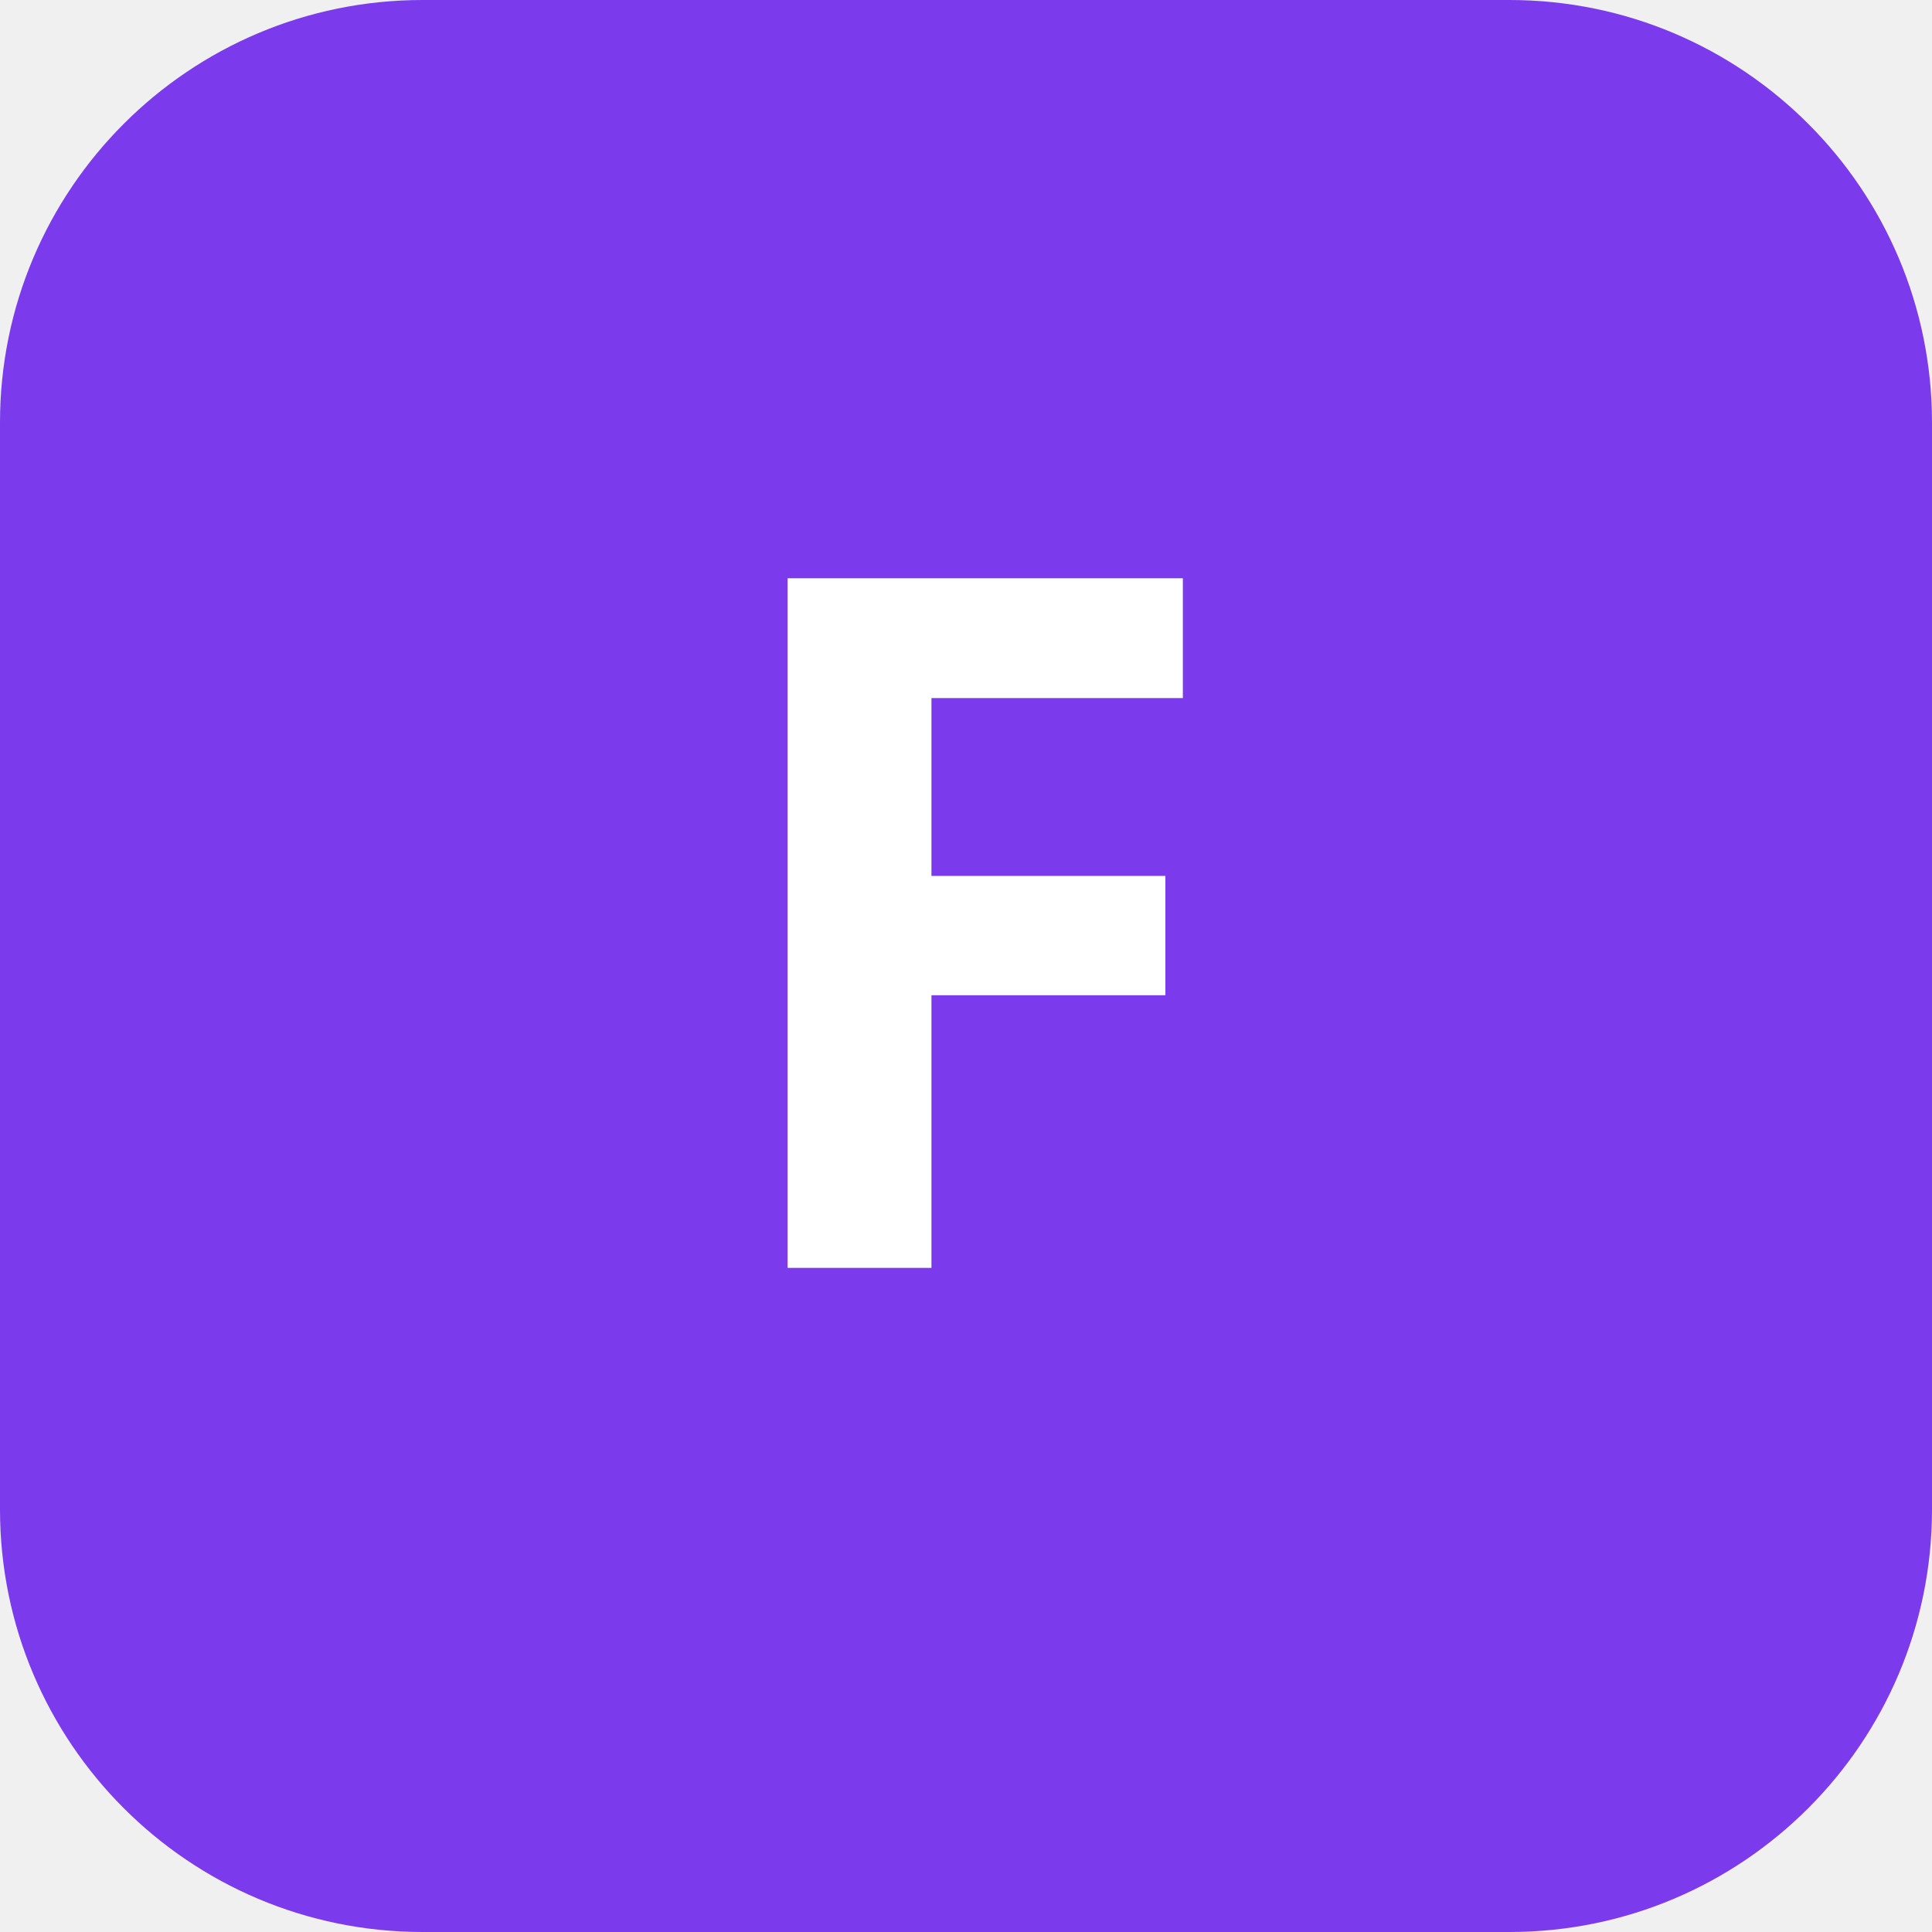
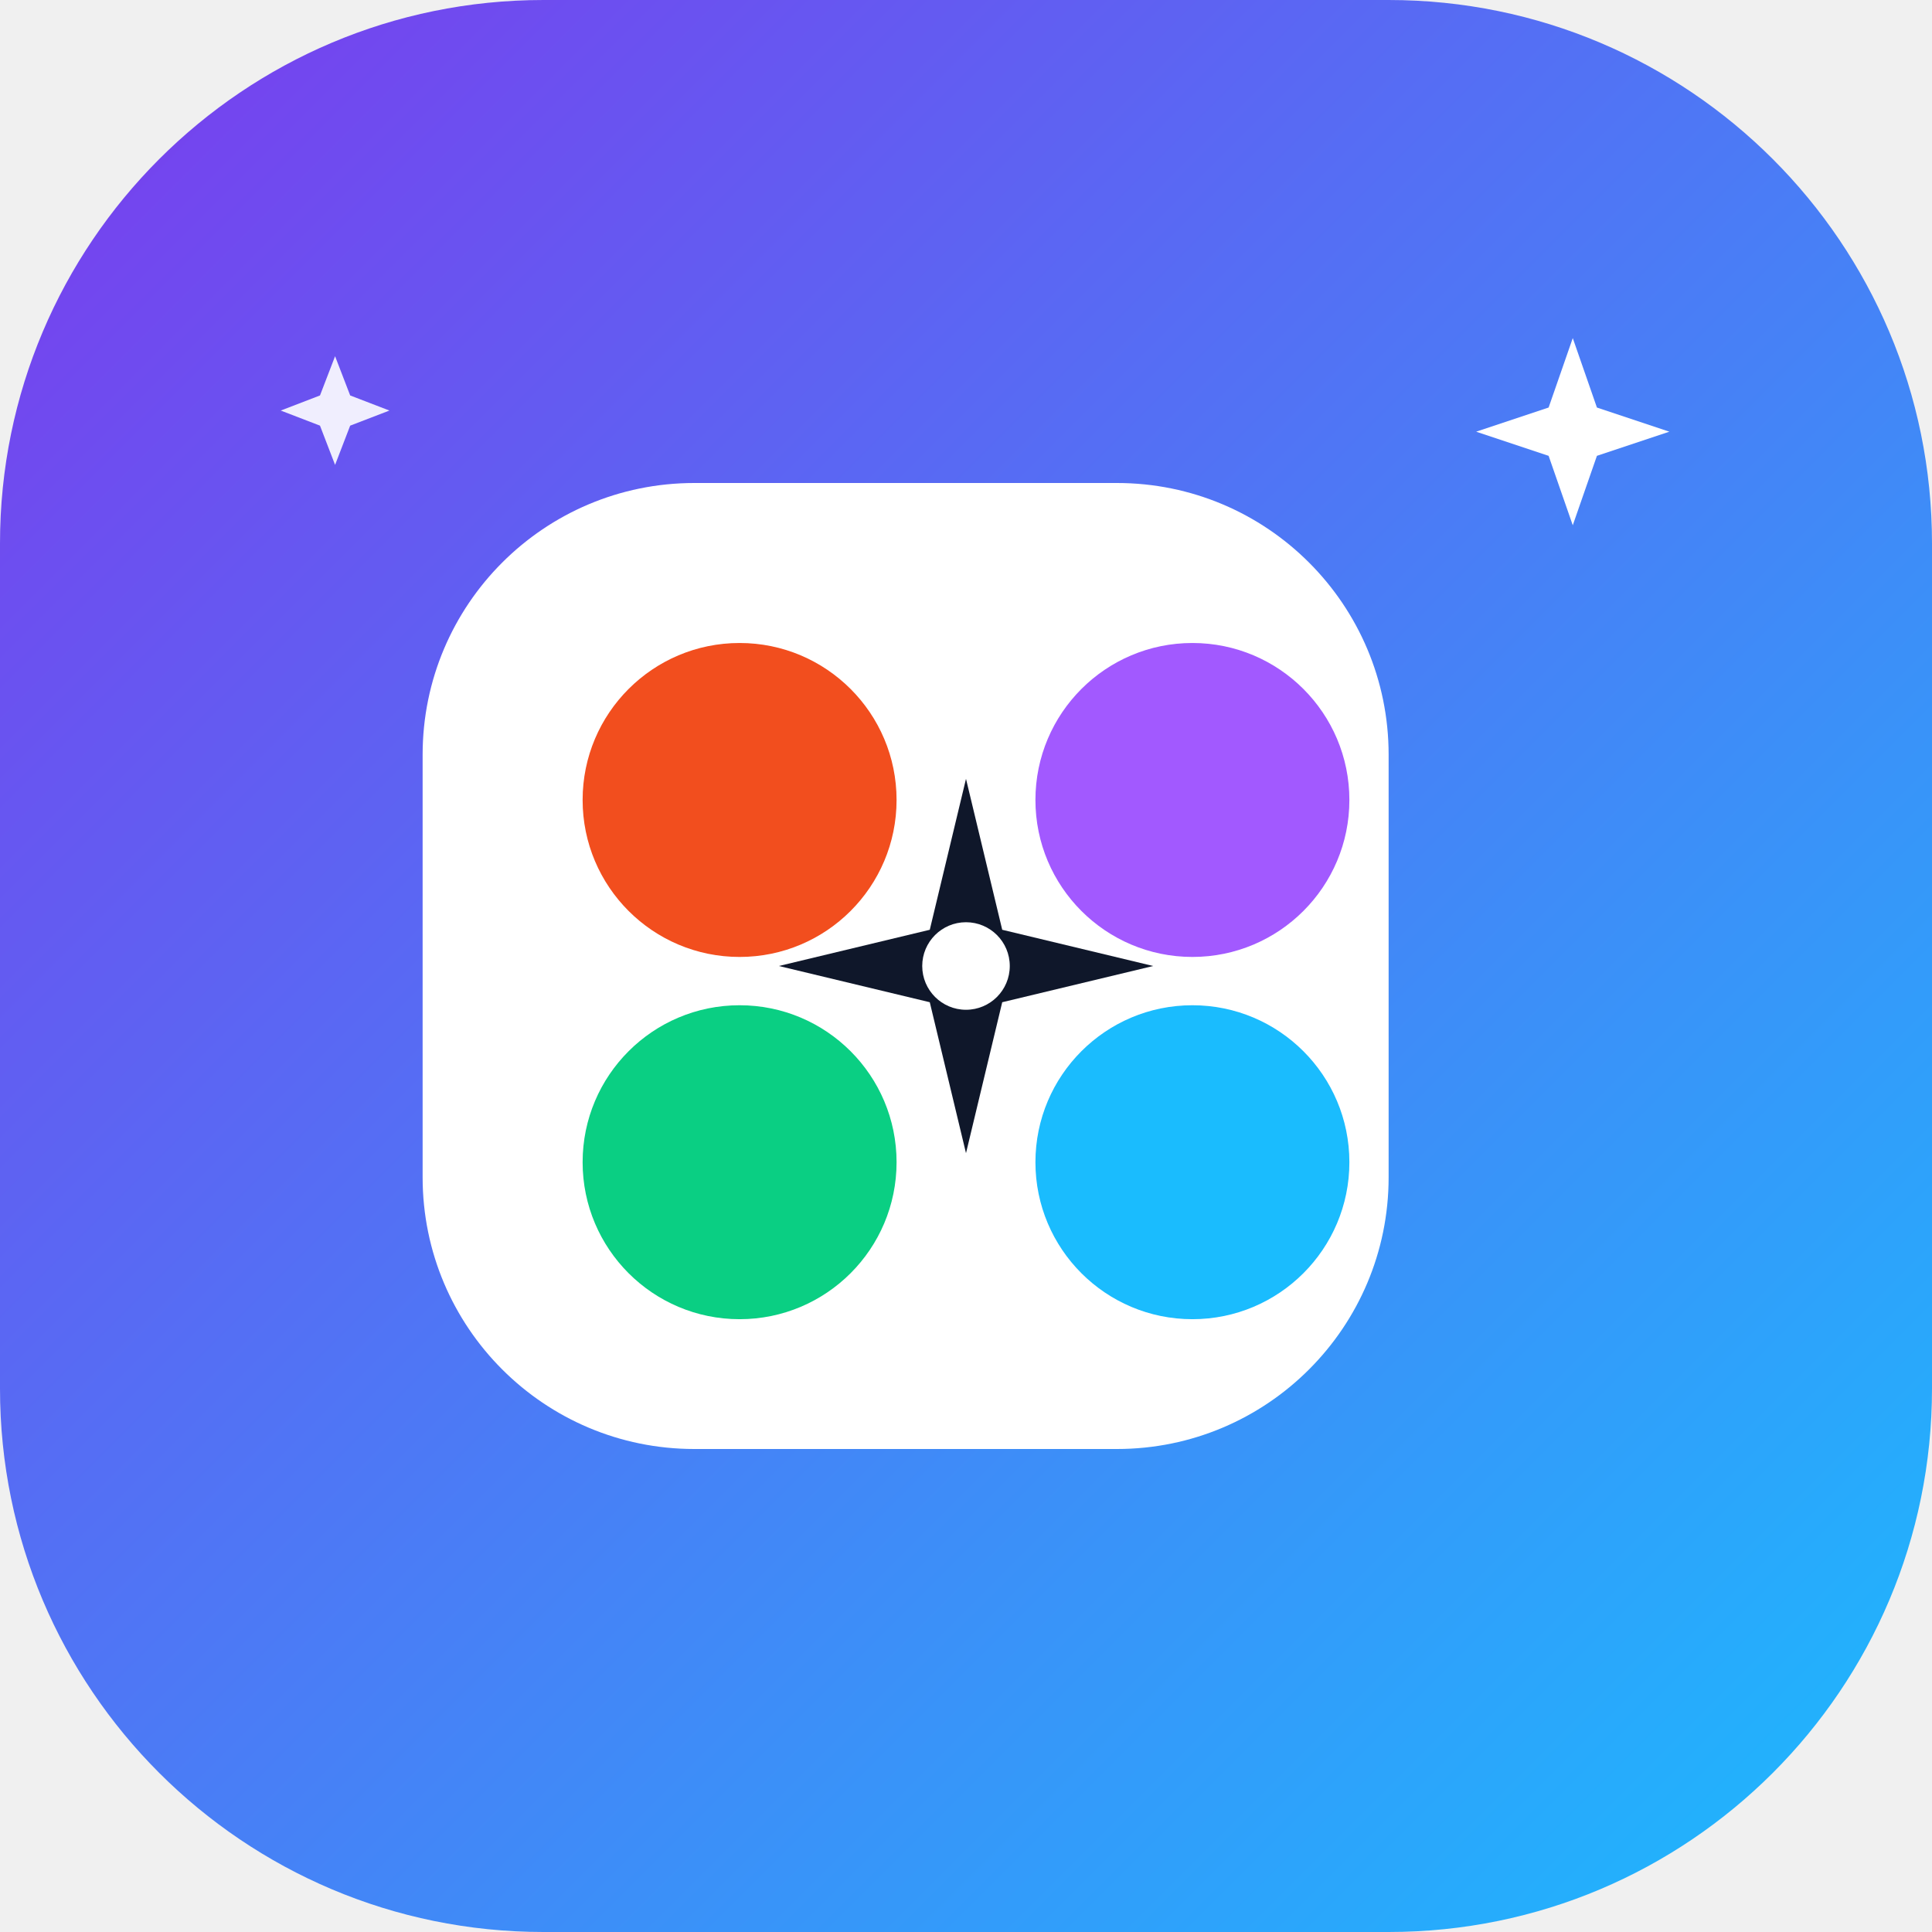
- <svg xmlns="http://www.w3.org/2000/svg" viewBox="0 0 64 64">
-   <rect width="64" height="64" rx="14" fill="#7c3aed" />
-   <text x="32" y="42" font-family="system-ui, sans-serif" font-size="32" font-weight="800" fill="#fff" text-anchor="middle">F</text>
+ <svg xmlns="http://www.w3.org/2000/svg" viewBox="0 0 64 64" role="img" aria-label="FiMake">
+   <defs>
+     <linearGradient id="gf" x1="0%" y1="0%" x2="100%" y2="100%">
+       <stop offset="0%" stop-color="#7C3AED" />
+       <stop offset="100%" stop-color="#1ABCFE" />
+     </linearGradient>
+   </defs>
+   <rect width="64" height="64" rx="18" fill="url(#gf)" />
+   <rect x="14" y="16" width="32" height="32" rx="9" fill="white" />
+   <circle cx="24.5" cy="26.5" r="5.2" fill="#F24E1E" />
+   <circle cx="39.5" cy="26.5" r="5.2" fill="#A259FF" />
+   <circle cx="24.5" cy="38.5" r="5.2" fill="#0ACF83" />
+   <circle cx="39.5" cy="38.5" r="5.2" fill="#1ABCFE" />
+   <g transform="translate(32 32)">
+     <path d="M0 -6.2 L1.2 -1.2 L6.2 0 L1.2 1.2 L0 6.2 L-1.2 1.2 L-6.2 0 L-1.2 -1.2 Z" fill="#0F172A" />
+     <circle cx="0" cy="0" r="1.45" fill="white" />
+   </g>
+   <g fill="white">
+     <path d="M52.1 11.2 L52.9 13.5 L55.3 14.3 L52.9 15.1 L52.1 17.4 L51.3 15.1 L48.9 14.3 L51.3 13.5 Z" />
+     <path d="M11.1 11.8 L11.6 13.1 L12.9 13.6 L11.6 14.1 L11.1 15.4 L10.6 14.1 L9.3 13.6 L10.6 13.1 Z" opacity="0.9" />
+   </g>
</svg>
